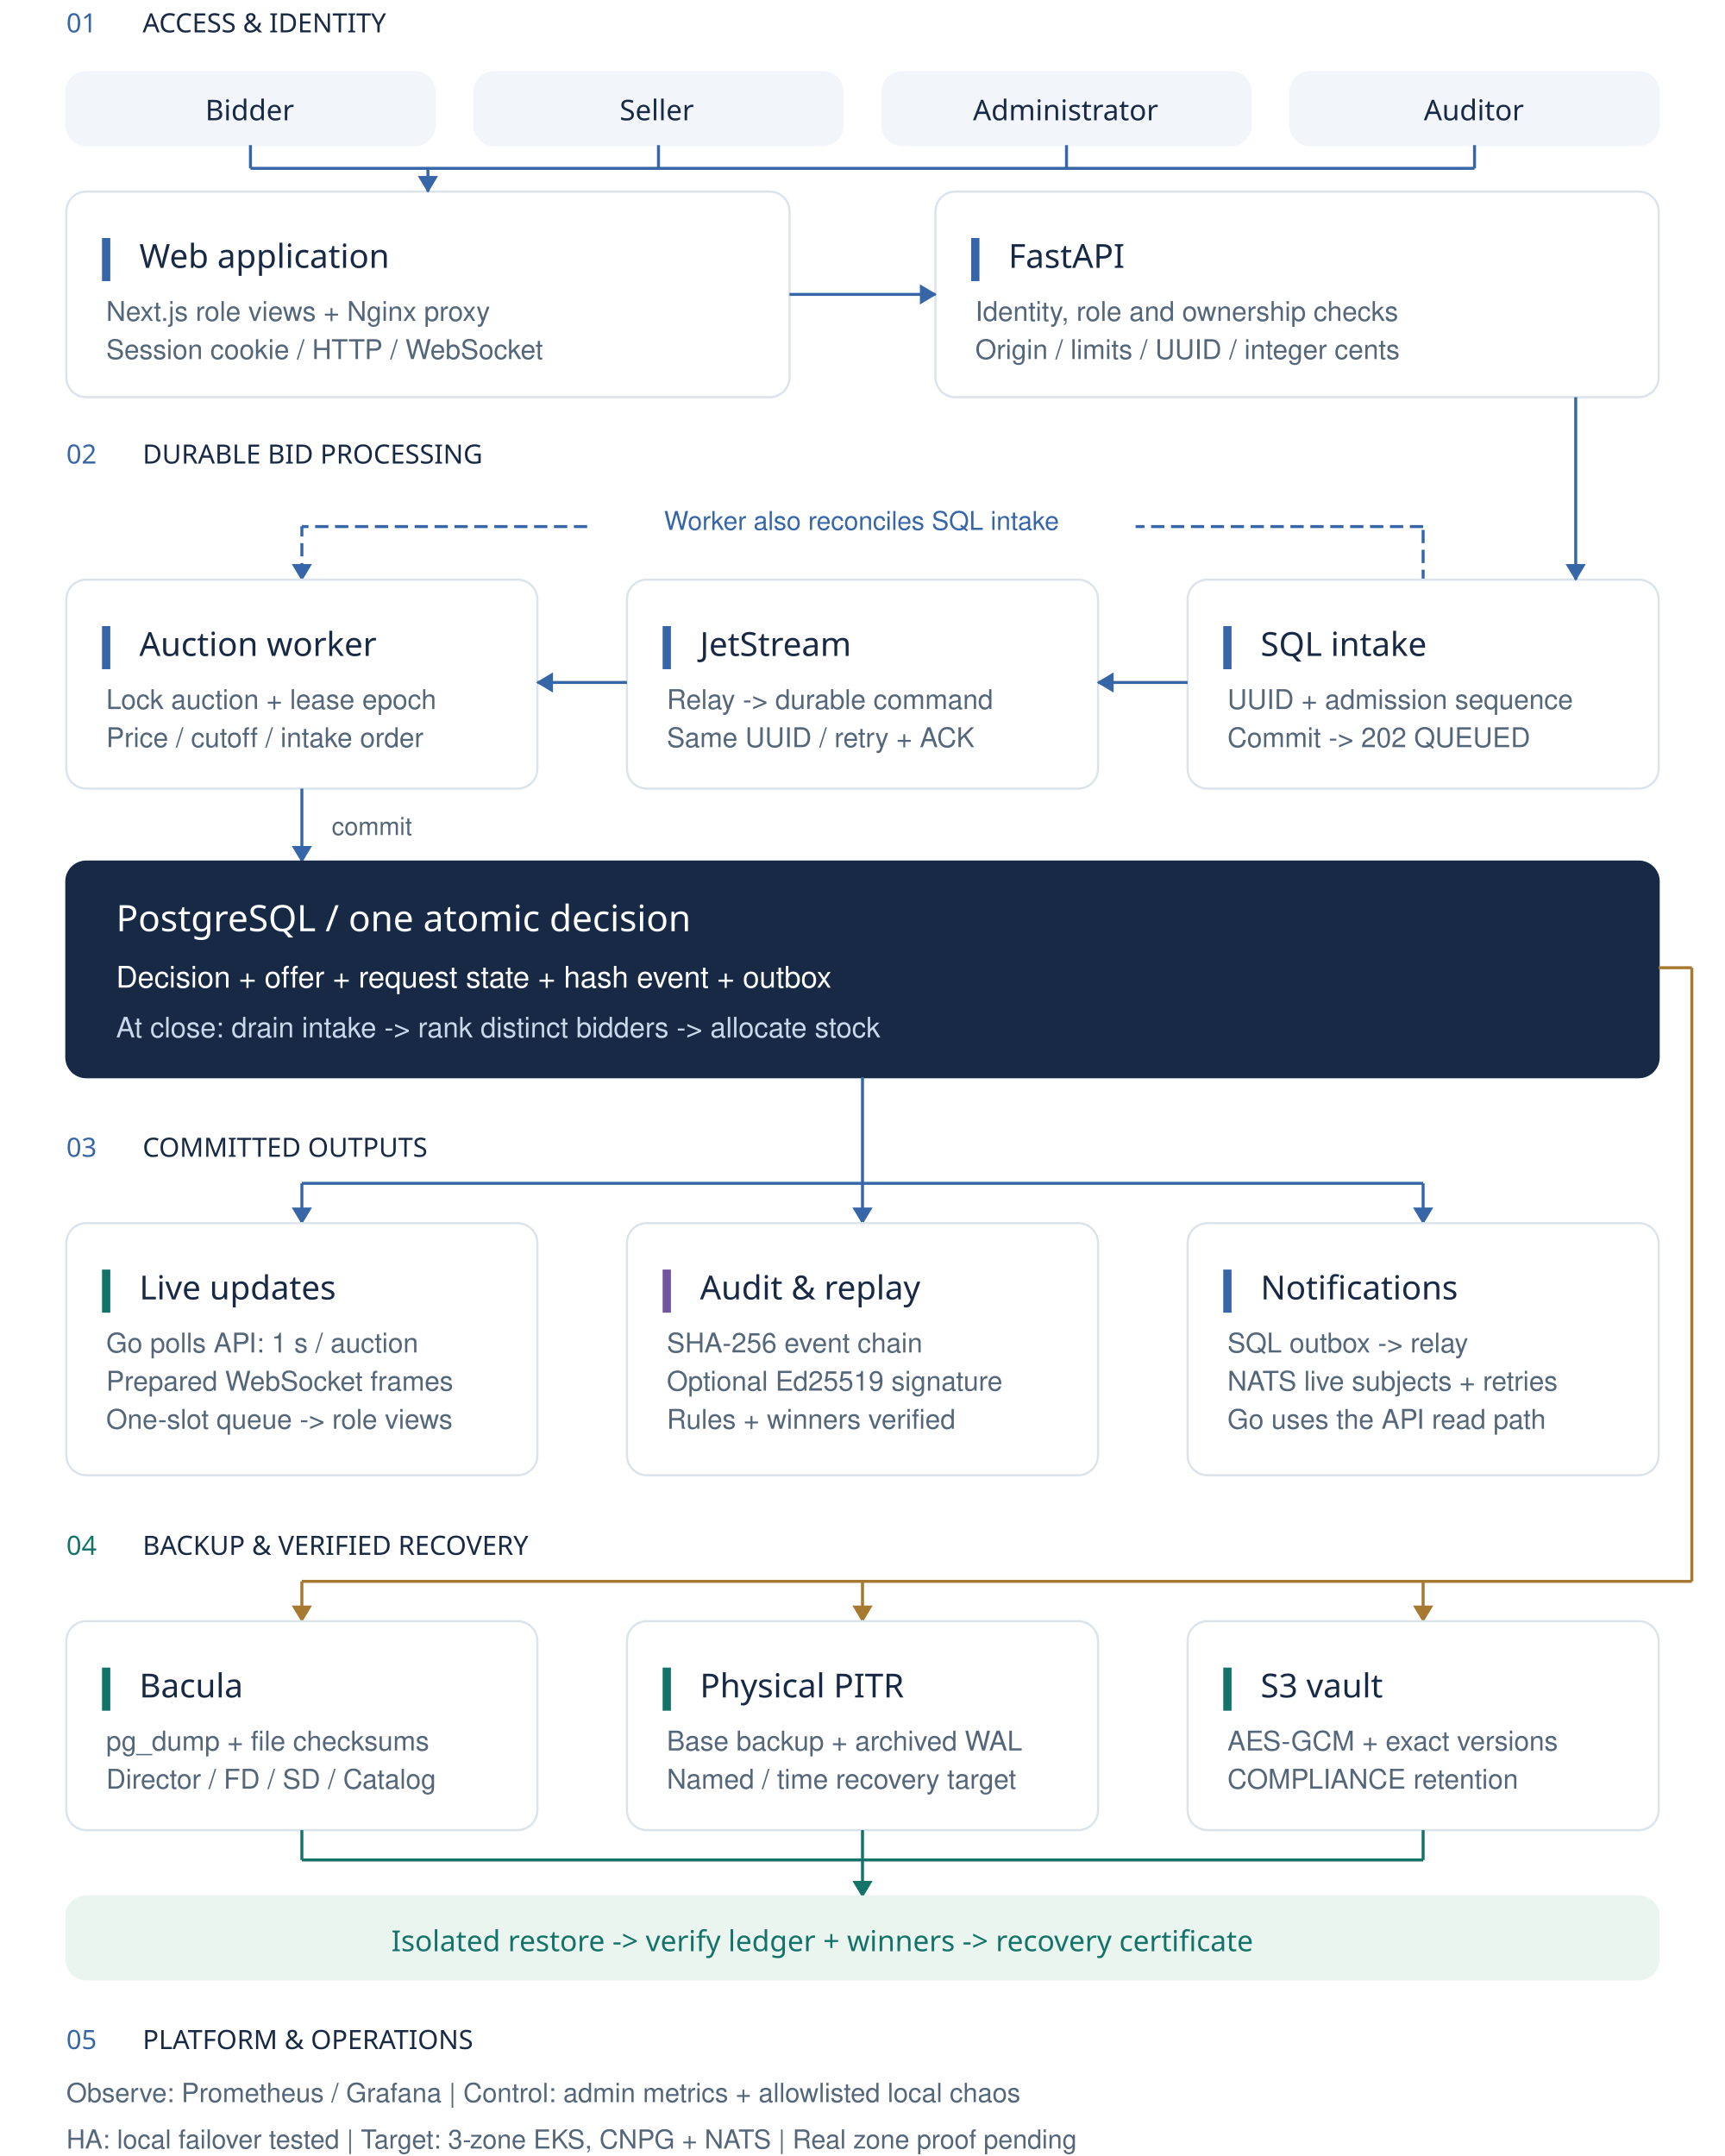
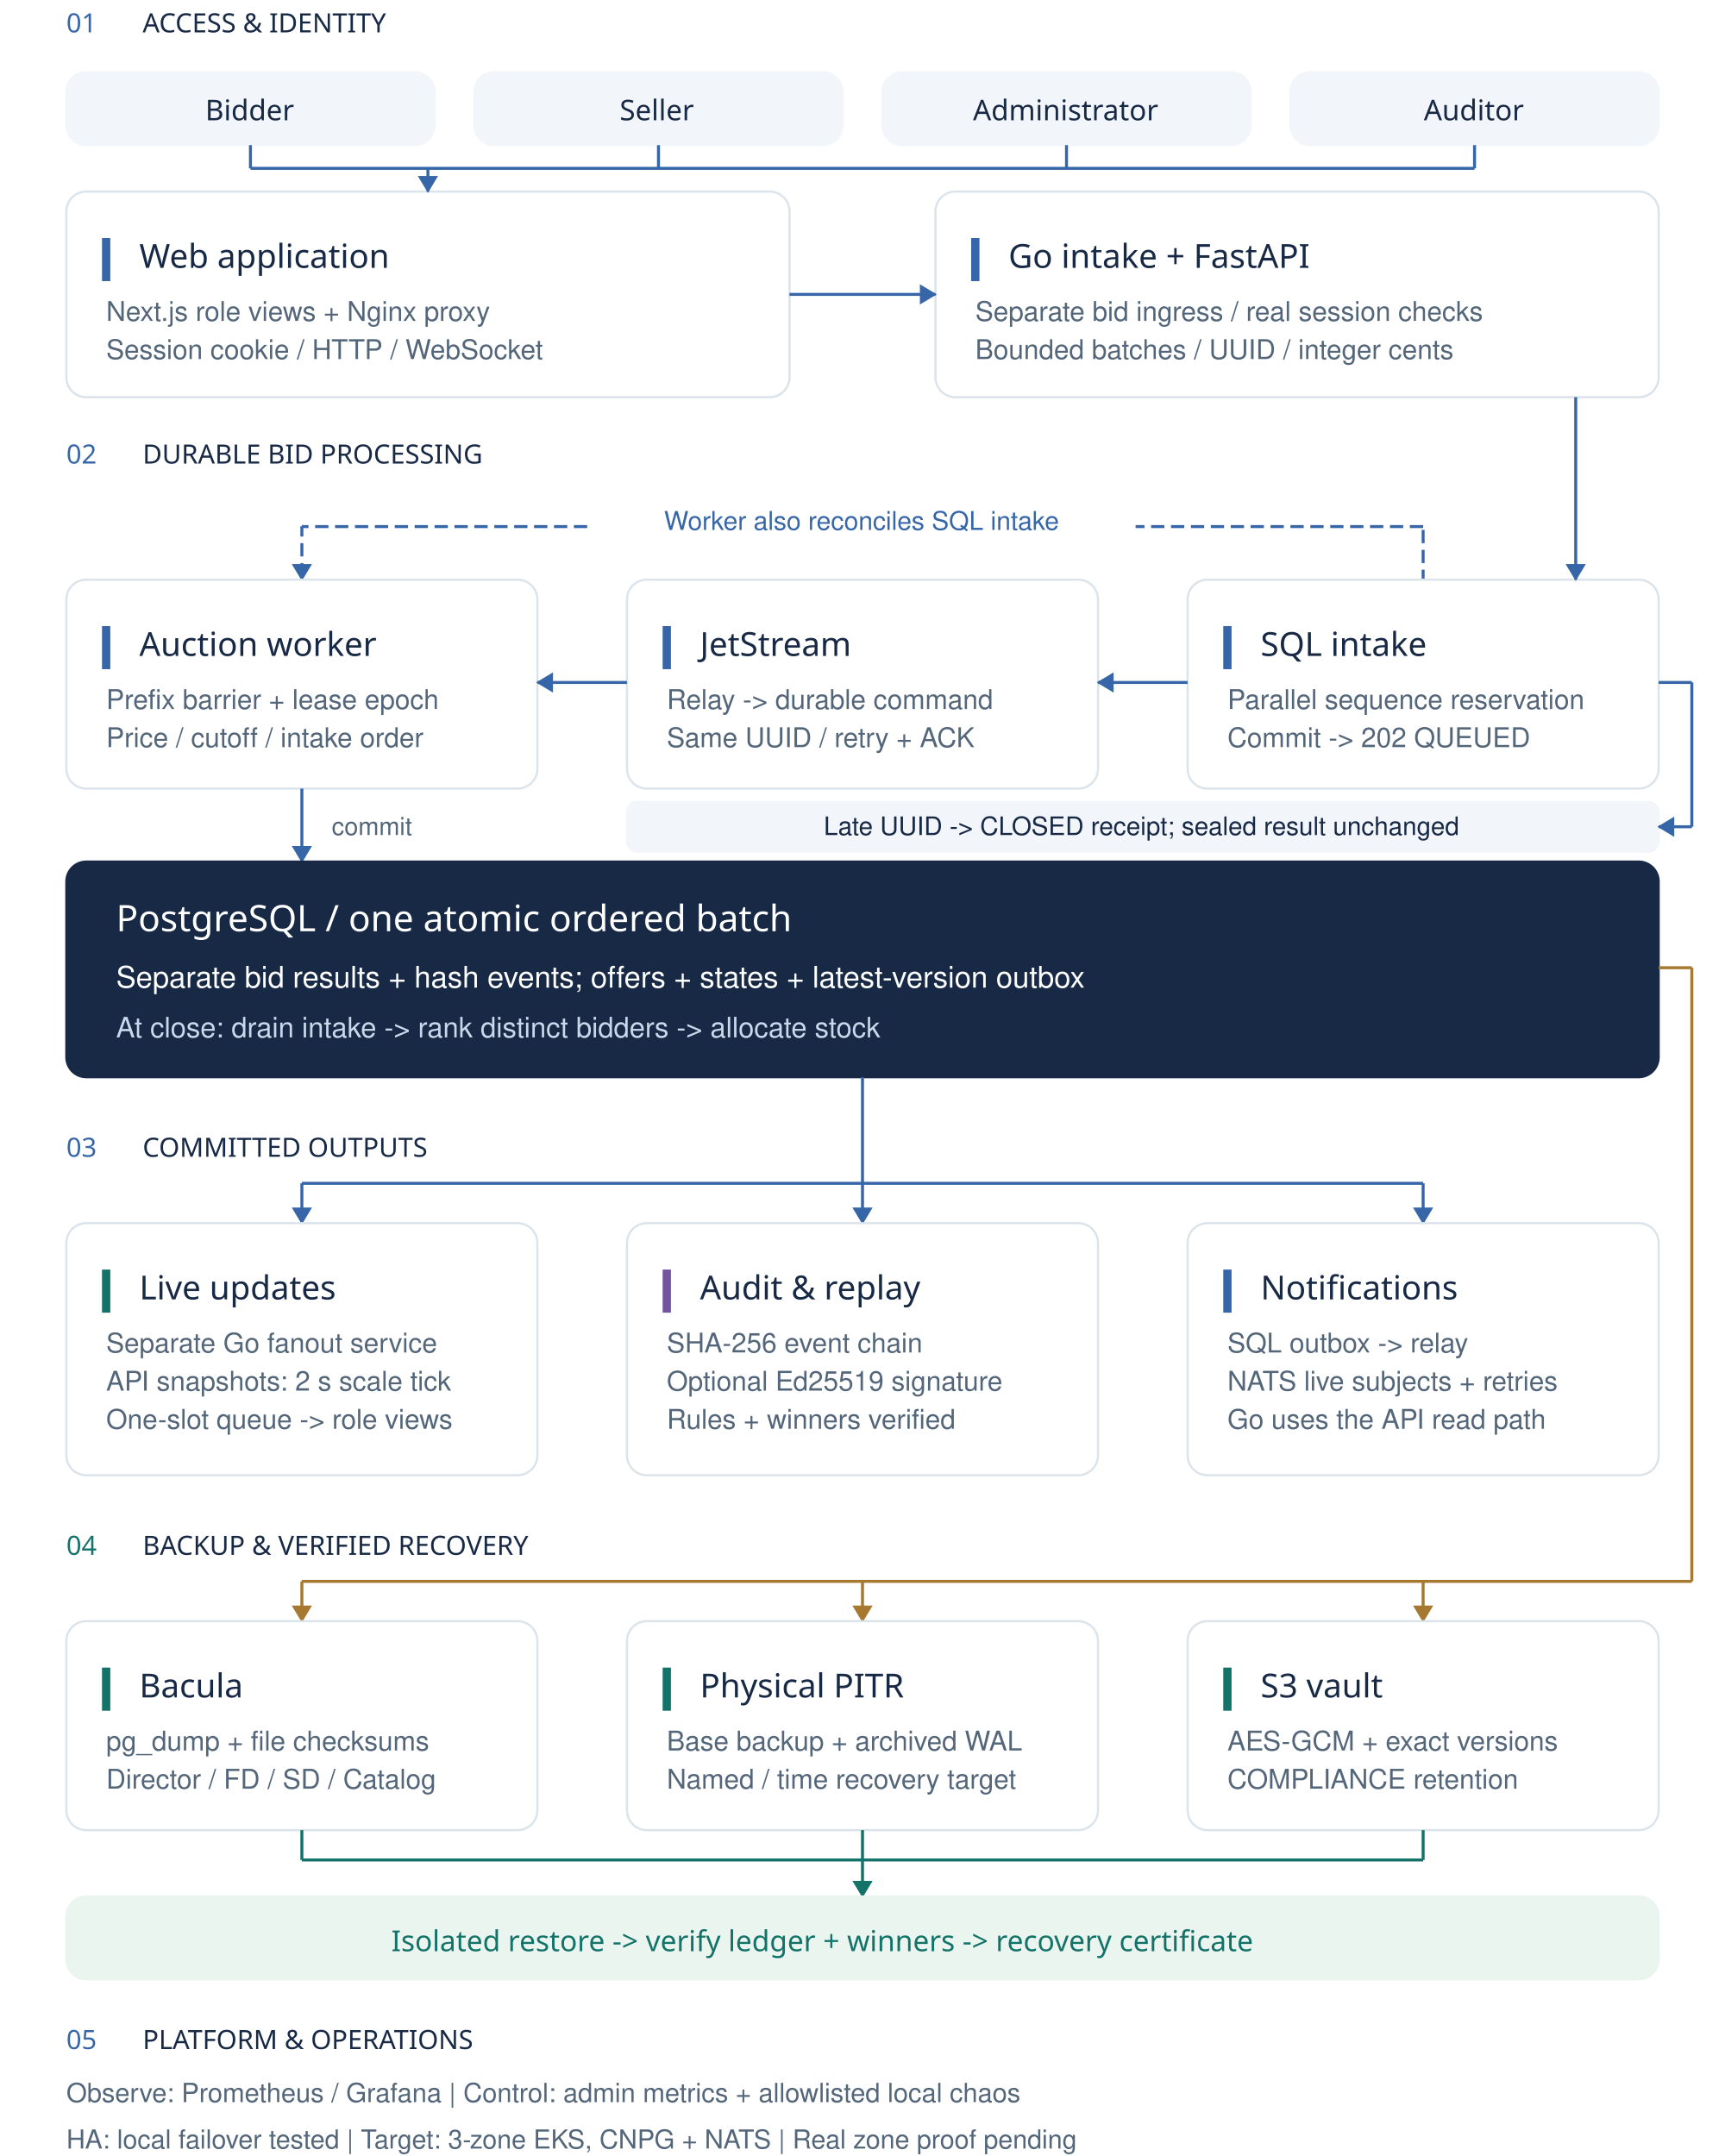
<svg xmlns="http://www.w3.org/2000/svg" width="1058" height="1322.5" preserveAspectRatio="xMinYMin meet" viewBox="0 0 1058 1322" version="1.0" fill-rule="evenodd">
  <clipPath id="clip">
    <rect x="0" y="0" width="1058" height="1322.5" />
  </clipPath>
  <g id="group" transform="scale(1,-1) translate(0,-1322)" style="clip-path: url(#clip)">
    <g transform=" matrix(2.034615,0,0,2.034615,0,0)">
      <text x="20" y="640" style="font-family: Helvetica-Bold; font-size: 8px;fill: rgb(21%,40%,66%); stroke:none;" transform="translate(0,1280) scale(1,-1)">01</text>
      <text x="43" y="640" style="font-family: Helvetica-Bold; font-size: 8px;fill: rgb(9%,16%,27%); stroke:none;" transform="translate(0,1280) scale(1,-1)">ACCESS &amp; IDENTITY</text>
      <rect x="20" y="606" width="111" height="22" rx="6" ry="6" style="stroke: rgb(95%,96%,98%); stroke-linecap: butt; stroke-width: 0.65; fill: rgb(95%,96%,98%); fill-rule: evenodd;" />
      <text x="61.882" y="613.5" style="font-family: Helvetica-Bold; font-size: 8.6px;fill: rgb(9%,16%,27%); stroke:none;" transform="translate(0,1227) scale(1,-1)">Bidder</text>
      <path d="M 75.5,606 L 75.5,599 Z" style="stroke: rgb(21%,40%,66%); stroke-linecap: butt; stroke-width: 0.9;" />
      <rect x="143" y="606" width="111" height="22" rx="6" ry="6" style="stroke: rgb(95%,96%,98%); stroke-linecap: butt; stroke-width: 0.65; fill: rgb(95%,96%,98%); fill-rule: evenodd;" />
      <text x="186.787" y="613.5" style="font-family: Helvetica-Bold; font-size: 8.6px;fill: rgb(9%,16%,27%); stroke:none;" transform="translate(0,1227) scale(1,-1)">Seller</text>
      <path d="M 198.5,606 L 198.5,599 Z" style="stroke: rgb(21%,40%,66%); stroke-linecap: butt; stroke-width: 0.9;" />
      <rect x="266" y="606" width="111" height="22" rx="6" ry="6" style="stroke: rgb(95%,96%,98%); stroke-linecap: butt; stroke-width: 0.65; fill: rgb(95%,96%,98%); fill-rule: evenodd;" />
      <text x="293.309" y="613.5" style="font-family: Helvetica-Bold; font-size: 8.6px;fill: rgb(9%,16%,27%); stroke:none;" transform="translate(0,1227) scale(1,-1)">Administrator</text>
      <path d="M 321.5,606 L 321.5,599 Z" style="stroke: rgb(21%,40%,66%); stroke-linecap: butt; stroke-width: 0.9;" />
      <rect x="389" y="606" width="111" height="22" rx="6" ry="6" style="stroke: rgb(95%,96%,98%); stroke-linecap: butt; stroke-width: 0.65; fill: rgb(95%,96%,98%); fill-rule: evenodd;" />
      <text x="429.214" y="613.5" style="font-family: Helvetica-Bold; font-size: 8.6px;fill: rgb(9%,16%,27%); stroke:none;" transform="translate(0,1227) scale(1,-1)">Auditor</text>
      <path d="M 444.5,606 L 444.5,599 Z" style="stroke: rgb(21%,40%,66%); stroke-linecap: butt; stroke-width: 0.9;" />
      <rect x="20" y="530" width="218" height="62" rx="6" ry="6" style="stroke: rgb(86%,89%,92%); stroke-linecap: butt; stroke-width: 0.65; fill: rgb(100%,100%,100%); fill-rule: evenodd;" />
      <path d="M 32,578 L 32,565 Z" style="stroke: rgb(21%,40%,66%); stroke-linecap: butt; stroke-width: 2.5;" />
      <text x="42" y="569" style="font-family: Helvetica-Bold; font-size: 10px;fill: rgb(9%,16%,27%); stroke:none;" transform="translate(0,1138) scale(1,-1)">Web application</text>
      <text x="32" y="553.0" style="font-family: Helvetica; font-size: 8.2px;fill: rgb(33%,40%,48%); stroke:none;" transform="translate(0,1106) scale(1,-1)">Next.js role views + Nginx proxy</text>
      <text x="32" y="541.5" style="font-family: Helvetica; font-size: 8.2px;fill: rgb(33%,40%,48%); stroke:none;" transform="translate(0,1083) scale(1,-1)">Session cookie / HTTP / WebSocket</text>
      <rect x="282" y="530" width="218" height="62" rx="6" ry="6" style="stroke: rgb(86%,89%,92%); stroke-linecap: butt; stroke-width: 0.65; fill: rgb(100%,100%,100%); fill-rule: evenodd;" />
      <path d="M 294,578 L 294,565 Z" style="stroke: rgb(21%,40%,66%); stroke-linecap: butt; stroke-width: 2.5;" />
-       <text x="304" y="569" style="font-family: Helvetica-Bold; font-size: 10px;fill: rgb(9%,16%,27%); stroke:none;" transform="translate(0,1138) scale(1,-1)">FastAPI</text>
-       <text x="294" y="553.0" style="font-family: Helvetica; font-size: 8.2px;fill: rgb(33%,40%,48%); stroke:none;" transform="translate(0,1106) scale(1,-1)">Identity, role and ownership checks</text>
-       <text x="294" y="541.5" style="font-family: Helvetica; font-size: 8.2px;fill: rgb(33%,40%,48%); stroke:none;" transform="translate(0,1083) scale(1,-1)">Origin / limits / UUID / integer cents</text>
+       <text x="304" y="569" style="font-family: Helvetica-Bold; font-size: 10px;fill: rgb(9%,16%,27%); stroke:none;" transform="translate(0,1138) scale(1,-1)">Go intake + FastAPI</text>
+       <text x="294" y="553.0" style="font-family: Helvetica; font-size: 8.2px;fill: rgb(33%,40%,48%); stroke:none;" transform="translate(0,1106) scale(1,-1)">Separate bid ingress / real session checks</text>
+       <text x="294" y="541.5" style="font-family: Helvetica; font-size: 8.2px;fill: rgb(33%,40%,48%); stroke:none;" transform="translate(0,1083) scale(1,-1)">Bounded batches / UUID / integer cents</text>
      <path d="M 75.5,599 L 444.5,599 Z" style="stroke: rgb(21%,40%,66%); stroke-linecap: butt; stroke-width: 0.9;" />
      <path d="M 129,599 L 129,592 Z" style="stroke: rgb(21%,40%,66%); stroke-linecap: butt; stroke-width: 0.9;" />
      <polygon points="129 592, 126.3 596.5, 131.7 596.5" style="stroke: rgb(21%,40%,66%); stroke-linecap: butt; stroke-width: 0.4; fill: rgb(21%,40%,66%); fill-rule: evenodd;" />
      <path d="M 238,561 L 282,561 Z" style="stroke: rgb(21%,40%,66%); stroke-linecap: butt; stroke-width: 0.9;" />
      <polygon points="282 561, 277.5 558.3, 277.5 563.7" style="stroke: rgb(21%,40%,66%); stroke-linecap: butt; stroke-width: 0.4; fill: rgb(21%,40%,66%); fill-rule: evenodd;" />
      <text x="20" y="510" style="font-family: Helvetica-Bold; font-size: 8px;fill: rgb(21%,40%,66%); stroke:none;" transform="translate(0,1020) scale(1,-1)">02</text>
      <text x="43" y="510" style="font-family: Helvetica-Bold; font-size: 8px;fill: rgb(9%,16%,27%); stroke:none;" transform="translate(0,1020) scale(1,-1)">DURABLE BID PROCESSING</text>
      <path d="M 429,475 L 429,491 Z" style="stroke: rgb(21%,40%,66%); stroke-linecap: butt; stroke-width: 0.9; stroke-dasharray: 3, 3;" />
      <path d="M 429,491 L 91,491 Z" style="stroke: rgb(21%,40%,66%); stroke-linecap: butt; stroke-width: 0.9; stroke-dasharray: 3, 3;" />
      <path d="M 91,491 L 91,475 Z" style="stroke: rgb(21%,40%,66%); stroke-linecap: butt; stroke-width: 0.9; stroke-dasharray: 3, 3;" />
      <polygon points="91 475, 88.3 479.5, 93.7 479.5" style="stroke: rgb(21%,40%,66%); stroke-linecap: butt; stroke-width: 0.4; fill: rgb(21%,40%,66%); fill-rule: evenodd;" />
      <rect x="178" y="485" width="164" height="15" style="stroke: rgb(100%,100%,100%); stroke-linecap: butt; stroke-width: 0.65; fill: rgb(100%,100%,100%); fill-rule: evenodd;" />
      <text x="200.182" y="490" style="font-family: Helvetica; font-size: 7.8px;fill: rgb(21%,40%,66%); stroke:none;" transform="translate(0,980) scale(1,-1)">Worker also reconciles SQL intake</text>
      <rect x="358" y="412" width="142" height="63" rx="6" ry="6" style="stroke: rgb(86%,89%,92%); stroke-linecap: butt; stroke-width: 0.65; fill: rgb(100%,100%,100%); fill-rule: evenodd;" />
      <path d="M 370,461 L 370,448 Z" style="stroke: rgb(21%,40%,66%); stroke-linecap: butt; stroke-width: 2.5;" />
      <text x="380" y="452" style="font-family: Helvetica-Bold; font-size: 10px;fill: rgb(9%,16%,27%); stroke:none;" transform="translate(0,904) scale(1,-1)">SQL intake</text>
-       <text x="370" y="436.0" style="font-family: Helvetica; font-size: 8.2px;fill: rgb(33%,40%,48%); stroke:none;" transform="translate(0,872) scale(1,-1)">UUID + admission sequence</text>
+       <text x="370" y="436.0" style="font-family: Helvetica; font-size: 8.2px;fill: rgb(33%,40%,48%); stroke:none;" transform="translate(0,872) scale(1,-1)">Parallel sequence reservation</text>
      <text x="370" y="424.5" style="font-family: Helvetica; font-size: 8.2px;fill: rgb(33%,40%,48%); stroke:none;" transform="translate(0,849) scale(1,-1)">Commit -&gt; 202 QUEUED</text>
      <rect x="189" y="412" width="142" height="63" rx="6" ry="6" style="stroke: rgb(86%,89%,92%); stroke-linecap: butt; stroke-width: 0.65; fill: rgb(100%,100%,100%); fill-rule: evenodd;" />
      <path d="M 201,461 L 201,448 Z" style="stroke: rgb(21%,40%,66%); stroke-linecap: butt; stroke-width: 2.5;" />
      <text x="211" y="452" style="font-family: Helvetica-Bold; font-size: 10px;fill: rgb(9%,16%,27%); stroke:none;" transform="translate(0,904) scale(1,-1)">JetStream</text>
      <text x="201" y="436.0" style="font-family: Helvetica; font-size: 8.2px;fill: rgb(33%,40%,48%); stroke:none;" transform="translate(0,872) scale(1,-1)">Relay -&gt; durable command</text>
      <text x="201" y="424.5" style="font-family: Helvetica; font-size: 8.2px;fill: rgb(33%,40%,48%); stroke:none;" transform="translate(0,849) scale(1,-1)">Same UUID / retry + ACK</text>
      <rect x="20" y="412" width="142" height="63" rx="6" ry="6" style="stroke: rgb(86%,89%,92%); stroke-linecap: butt; stroke-width: 0.65; fill: rgb(100%,100%,100%); fill-rule: evenodd;" />
      <path d="M 32,461 L 32,448 Z" style="stroke: rgb(21%,40%,66%); stroke-linecap: butt; stroke-width: 2.5;" />
      <text x="42" y="452" style="font-family: Helvetica-Bold; font-size: 10px;fill: rgb(9%,16%,27%); stroke:none;" transform="translate(0,904) scale(1,-1)">Auction worker</text>
-       <text x="32" y="436.0" style="font-family: Helvetica; font-size: 8.2px;fill: rgb(33%,40%,48%); stroke:none;" transform="translate(0,872) scale(1,-1)">Lock auction + lease epoch</text>
+       <text x="32" y="436.0" style="font-family: Helvetica; font-size: 8.2px;fill: rgb(33%,40%,48%); stroke:none;" transform="translate(0,872) scale(1,-1)">Prefix barrier + lease epoch</text>
      <text x="32" y="424.5" style="font-family: Helvetica; font-size: 8.2px;fill: rgb(33%,40%,48%); stroke:none;" transform="translate(0,849) scale(1,-1)">Price / cutoff / intake order</text>
      <path d="M 475,530 L 475,475 Z" style="stroke: rgb(21%,40%,66%); stroke-linecap: butt; stroke-width: 0.9;" />
      <polygon points="475 475, 472.3 479.5, 477.7 479.5" style="stroke: rgb(21%,40%,66%); stroke-linecap: butt; stroke-width: 0.4; fill: rgb(21%,40%,66%); fill-rule: evenodd;" />
      <path d="M 358,444 L 331,444 Z" style="stroke: rgb(21%,40%,66%); stroke-linecap: butt; stroke-width: 0.9;" />
      <polygon points="331 444, 335.5 441.3, 335.5 446.7" style="stroke: rgb(21%,40%,66%); stroke-linecap: butt; stroke-width: 0.4; fill: rgb(21%,40%,66%); fill-rule: evenodd;" />
      <path d="M 189,444 L 162,444 Z" style="stroke: rgb(21%,40%,66%); stroke-linecap: butt; stroke-width: 0.9;" />
      <polygon points="162 444, 166.5 441.3, 166.5 446.7" style="stroke: rgb(21%,40%,66%); stroke-linecap: butt; stroke-width: 0.4; fill: rgb(21%,40%,66%); fill-rule: evenodd;" />
+       <rect x="189" y="393" width="311" height="15" rx="3" ry="3" style="stroke: rgb(95%,96%,98%); stroke-linecap: butt; stroke-width: 0.65; fill: rgb(95%,96%,98%); fill-rule: evenodd;" />
+       <text x="248.315" y="398" style="font-family: Helvetica; font-size: 7.7px;fill: rgb(9%,16%,27%); stroke:none;" transform="translate(0,796) scale(1,-1)">Late UUID -&gt; CLOSED receipt; sealed result unchanged</text>
+       <path d="M 500,444 L 510,444 Z" style="stroke: rgb(21%,40%,66%); stroke-linecap: butt; stroke-width: 0.9;" />
+       <path d="M 510,444 L 510,400.5 Z" style="stroke: rgb(21%,40%,66%); stroke-linecap: butt; stroke-width: 0.9;" />
+       <path d="M 510,400.5 L 500,400.5 Z" style="stroke: rgb(21%,40%,66%); stroke-linecap: butt; stroke-width: 0.9;" />
+       <polygon points="500 400.5, 504.5 397.8, 504.5 403.2" style="stroke: rgb(21%,40%,66%); stroke-linecap: butt; stroke-width: 0.4; fill: rgb(21%,40%,66%); fill-rule: evenodd;" />
      <path d="M 91,412 L 91,390 Z" style="stroke: rgb(21%,40%,66%); stroke-linecap: butt; stroke-width: 0.9;" />
      <polygon points="91 390, 88.3 394.5, 93.7 394.5" style="stroke: rgb(21%,40%,66%); stroke-linecap: butt; stroke-width: 0.4; fill: rgb(21%,40%,66%); fill-rule: evenodd;" />
      <text x="100" y="398" style="font-family: Helvetica; font-size: 7.5px;fill: rgb(33%,40%,48%); stroke:none;" transform="translate(0,796) scale(1,-1)">commit</text>
      <rect x="20" y="325" width="480" height="65" rx="6" ry="6" style="stroke: rgb(9%,16%,27%); stroke-linecap: butt; stroke-width: 0.65; fill: rgb(9%,16%,27%); fill-rule: evenodd;" />
-       <text x="35" y="369" style="font-family: Helvetica-Bold; font-size: 11px;fill: rgb(100%,100%,100%); stroke:none;" transform="translate(0,738) scale(1,-1)">PostgreSQL  /  one atomic decision</text>
-       <text x="35" y="352" style="font-family: Helvetica; font-size: 9px;fill: rgb(100%,100%,100%); stroke:none;" transform="translate(0,704) scale(1,-1)">Decision + offer + request state + hash event + outbox</text>
+       <text x="35" y="369" style="font-family: Helvetica-Bold; font-size: 11px;fill: rgb(100%,100%,100%); stroke:none;" transform="translate(0,738) scale(1,-1)">PostgreSQL  /  one atomic ordered batch</text>
+       <text x="35" y="352" style="font-family: Helvetica; font-size: 9px;fill: rgb(100%,100%,100%); stroke:none;" transform="translate(0,704) scale(1,-1)">Separate bid results + hash events; offers + states + latest-version outbox</text>
      <text x="35" y="337" style="font-family: Helvetica; font-size: 8.5px;fill: rgb(79%,85%,92%); stroke:none;" transform="translate(0,674) scale(1,-1)">At close: drain intake -&gt; rank distinct bidders -&gt; allocate stock</text>
      <text x="20" y="301" style="font-family: Helvetica-Bold; font-size: 8px;fill: rgb(21%,40%,66%); stroke:none;" transform="translate(0,602) scale(1,-1)">03</text>
      <text x="43" y="301" style="font-family: Helvetica-Bold; font-size: 8px;fill: rgb(9%,16%,27%); stroke:none;" transform="translate(0,602) scale(1,-1)">COMMITTED OUTPUTS</text>
      <path d="M 260,325 L 260,293 Z" style="stroke: rgb(21%,40%,66%); stroke-linecap: butt; stroke-width: 0.9;" />
      <path d="M 91,293 L 429,293 Z" style="stroke: rgb(21%,40%,66%); stroke-linecap: butt; stroke-width: 0.9;" />
      <path d="M 91,293 L 91,281 Z" style="stroke: rgb(21%,40%,66%); stroke-linecap: butt; stroke-width: 0.9;" />
      <polygon points="91 281, 88.3 285.5, 93.7 285.5" style="stroke: rgb(21%,40%,66%); stroke-linecap: butt; stroke-width: 0.4; fill: rgb(21%,40%,66%); fill-rule: evenodd;" />
      <path d="M 260,293 L 260,281 Z" style="stroke: rgb(21%,40%,66%); stroke-linecap: butt; stroke-width: 0.9;" />
      <polygon points="260 281, 257.3 285.5, 262.7 285.5" style="stroke: rgb(21%,40%,66%); stroke-linecap: butt; stroke-width: 0.4; fill: rgb(21%,40%,66%); fill-rule: evenodd;" />
      <path d="M 429,293 L 429,281 Z" style="stroke: rgb(21%,40%,66%); stroke-linecap: butt; stroke-width: 0.9;" />
      <polygon points="429 281, 426.3 285.5, 431.7 285.5" style="stroke: rgb(21%,40%,66%); stroke-linecap: butt; stroke-width: 0.4; fill: rgb(21%,40%,66%); fill-rule: evenodd;" />
      <rect x="20" y="205" width="142" height="76" rx="6" ry="6" style="stroke: rgb(86%,89%,92%); stroke-linecap: butt; stroke-width: 0.65; fill: rgb(100%,100%,100%); fill-rule: evenodd;" />
      <path d="M 32,267 L 32,254 Z" style="stroke: rgb(8%,45%,41%); stroke-linecap: butt; stroke-width: 2.5;" />
      <text x="42" y="258" style="font-family: Helvetica-Bold; font-size: 10px;fill: rgb(9%,16%,27%); stroke:none;" transform="translate(0,516) scale(1,-1)">Live updates</text>
-       <text x="32" y="242.0" style="font-family: Helvetica; font-size: 8.2px;fill: rgb(33%,40%,48%); stroke:none;" transform="translate(0,484) scale(1,-1)">Go polls API: 1 s / auction</text>
-       <text x="32" y="230.5" style="font-family: Helvetica; font-size: 8.2px;fill: rgb(33%,40%,48%); stroke:none;" transform="translate(0,461) scale(1,-1)">Prepared WebSocket frames</text>
+       <text x="32" y="242.0" style="font-family: Helvetica; font-size: 8.2px;fill: rgb(33%,40%,48%); stroke:none;" transform="translate(0,484) scale(1,-1)">Separate Go fanout service</text>
+       <text x="32" y="230.5" style="font-family: Helvetica; font-size: 8.2px;fill: rgb(33%,40%,48%); stroke:none;" transform="translate(0,461) scale(1,-1)">API snapshots: 2 s scale tick</text>
      <text x="32" y="219.0" style="font-family: Helvetica; font-size: 8.2px;fill: rgb(33%,40%,48%); stroke:none;" transform="translate(0,438) scale(1,-1)">One-slot queue -&gt; role views</text>
      <rect x="189" y="205" width="142" height="76" rx="6" ry="6" style="stroke: rgb(86%,89%,92%); stroke-linecap: butt; stroke-width: 0.65; fill: rgb(100%,100%,100%); fill-rule: evenodd;" />
      <path d="M 201,267 L 201,254 Z" style="stroke: rgb(45%,33%,62%); stroke-linecap: butt; stroke-width: 2.5;" />
      <text x="211" y="258" style="font-family: Helvetica-Bold; font-size: 10px;fill: rgb(9%,16%,27%); stroke:none;" transform="translate(0,516) scale(1,-1)">Audit &amp; replay</text>
      <text x="201" y="242.0" style="font-family: Helvetica; font-size: 8.2px;fill: rgb(33%,40%,48%); stroke:none;" transform="translate(0,484) scale(1,-1)">SHA-256 event chain</text>
      <text x="201" y="230.5" style="font-family: Helvetica; font-size: 8.2px;fill: rgb(33%,40%,48%); stroke:none;" transform="translate(0,461) scale(1,-1)">Optional Ed25519 signature</text>
      <text x="201" y="219.0" style="font-family: Helvetica; font-size: 8.2px;fill: rgb(33%,40%,48%); stroke:none;" transform="translate(0,438) scale(1,-1)">Rules + winners verified</text>
      <rect x="358" y="205" width="142" height="76" rx="6" ry="6" style="stroke: rgb(86%,89%,92%); stroke-linecap: butt; stroke-width: 0.65; fill: rgb(100%,100%,100%); fill-rule: evenodd;" />
      <path d="M 370,267 L 370,254 Z" style="stroke: rgb(21%,40%,66%); stroke-linecap: butt; stroke-width: 2.5;" />
      <text x="380" y="258" style="font-family: Helvetica-Bold; font-size: 10px;fill: rgb(9%,16%,27%); stroke:none;" transform="translate(0,516) scale(1,-1)">Notifications</text>
      <text x="370" y="242.0" style="font-family: Helvetica; font-size: 8.2px;fill: rgb(33%,40%,48%); stroke:none;" transform="translate(0,484) scale(1,-1)">SQL outbox -&gt; relay</text>
      <text x="370" y="230.5" style="font-family: Helvetica; font-size: 8.2px;fill: rgb(33%,40%,48%); stroke:none;" transform="translate(0,461) scale(1,-1)">NATS live subjects + retries</text>
      <text x="370" y="219.0" style="font-family: Helvetica; font-size: 8.2px;fill: rgb(33%,40%,48%); stroke:none;" transform="translate(0,438) scale(1,-1)">Go uses the API read path</text>
      <text x="20" y="181" style="font-family: Helvetica-Bold; font-size: 8px;fill: rgb(8%,45%,41%); stroke:none;" transform="translate(0,362) scale(1,-1)">04</text>
      <text x="43" y="181" style="font-family: Helvetica-Bold; font-size: 8px;fill: rgb(9%,16%,27%); stroke:none;" transform="translate(0,362) scale(1,-1)">BACKUP &amp; VERIFIED RECOVERY</text>
      <path d="M 500,358 L 510,358 Z" style="stroke: rgb(65%,47%,19%); stroke-linecap: butt; stroke-width: 0.9;" />
      <path d="M 510,358 L 510,173 Z" style="stroke: rgb(65%,47%,19%); stroke-linecap: butt; stroke-width: 0.9;" />
      <path d="M 510,173 L 91,173 Z" style="stroke: rgb(65%,47%,19%); stroke-linecap: butt; stroke-width: 0.9;" />
      <path d="M 91,173 L 91,161 Z" style="stroke: rgb(65%,47%,19%); stroke-linecap: butt; stroke-width: 0.9;" />
      <polygon points="91 161, 88.3 165.5, 93.7 165.5" style="stroke: rgb(65%,47%,19%); stroke-linecap: butt; stroke-width: 0.4; fill: rgb(65%,47%,19%); fill-rule: evenodd;" />
      <path d="M 260,173 L 260,161 Z" style="stroke: rgb(65%,47%,19%); stroke-linecap: butt; stroke-width: 0.9;" />
      <polygon points="260 161, 257.3 165.5, 262.7 165.5" style="stroke: rgb(65%,47%,19%); stroke-linecap: butt; stroke-width: 0.4; fill: rgb(65%,47%,19%); fill-rule: evenodd;" />
      <path d="M 429,173 L 429,161 Z" style="stroke: rgb(65%,47%,19%); stroke-linecap: butt; stroke-width: 0.9;" />
      <polygon points="429 161, 426.3 165.5, 431.7 165.5" style="stroke: rgb(65%,47%,19%); stroke-linecap: butt; stroke-width: 0.4; fill: rgb(65%,47%,19%); fill-rule: evenodd;" />
      <rect x="20" y="98" width="142" height="63" rx="6" ry="6" style="stroke: rgb(86%,89%,92%); stroke-linecap: butt; stroke-width: 0.65; fill: rgb(100%,100%,100%); fill-rule: evenodd;" />
      <path d="M 32,147 L 32,134 Z" style="stroke: rgb(8%,45%,41%); stroke-linecap: butt; stroke-width: 2.5;" />
      <text x="42" y="138" style="font-family: Helvetica-Bold; font-size: 10px;fill: rgb(9%,16%,27%); stroke:none;" transform="translate(0,276) scale(1,-1)">Bacula</text>
      <text x="32" y="122.0" style="font-family: Helvetica; font-size: 8.2px;fill: rgb(33%,40%,48%); stroke:none;" transform="translate(0,244) scale(1,-1)">pg_dump + file checksums</text>
      <text x="32" y="110.5" style="font-family: Helvetica; font-size: 8.2px;fill: rgb(33%,40%,48%); stroke:none;" transform="translate(0,221) scale(1,-1)">Director / FD / SD / Catalog</text>
      <rect x="189" y="98" width="142" height="63" rx="6" ry="6" style="stroke: rgb(86%,89%,92%); stroke-linecap: butt; stroke-width: 0.65; fill: rgb(100%,100%,100%); fill-rule: evenodd;" />
      <path d="M 201,147 L 201,134 Z" style="stroke: rgb(8%,45%,41%); stroke-linecap: butt; stroke-width: 2.5;" />
      <text x="211" y="138" style="font-family: Helvetica-Bold; font-size: 10px;fill: rgb(9%,16%,27%); stroke:none;" transform="translate(0,276) scale(1,-1)">Physical PITR</text>
      <text x="201" y="122.0" style="font-family: Helvetica; font-size: 8.2px;fill: rgb(33%,40%,48%); stroke:none;" transform="translate(0,244) scale(1,-1)">Base backup + archived WAL</text>
      <text x="201" y="110.5" style="font-family: Helvetica; font-size: 8.2px;fill: rgb(33%,40%,48%); stroke:none;" transform="translate(0,221) scale(1,-1)">Named / time recovery target</text>
      <rect x="358" y="98" width="142" height="63" rx="6" ry="6" style="stroke: rgb(86%,89%,92%); stroke-linecap: butt; stroke-width: 0.65; fill: rgb(100%,100%,100%); fill-rule: evenodd;" />
      <path d="M 370,147 L 370,134 Z" style="stroke: rgb(8%,45%,41%); stroke-linecap: butt; stroke-width: 2.5;" />
      <text x="380" y="138" style="font-family: Helvetica-Bold; font-size: 10px;fill: rgb(9%,16%,27%); stroke:none;" transform="translate(0,276) scale(1,-1)">S3 vault</text>
      <text x="370" y="122.0" style="font-family: Helvetica; font-size: 8.2px;fill: rgb(33%,40%,48%); stroke:none;" transform="translate(0,244) scale(1,-1)">AES-GCM + exact versions</text>
      <text x="370" y="110.5" style="font-family: Helvetica; font-size: 8.2px;fill: rgb(33%,40%,48%); stroke:none;" transform="translate(0,221) scale(1,-1)">COMPLIANCE retention</text>
      <path d="M 91,98 L 91,89 Z" style="stroke: rgb(8%,45%,41%); stroke-linecap: butt; stroke-width: 0.9;" />
      <path d="M 260,98 L 260,89 Z" style="stroke: rgb(8%,45%,41%); stroke-linecap: butt; stroke-width: 0.9;" />
      <path d="M 429,98 L 429,89 Z" style="stroke: rgb(8%,45%,41%); stroke-linecap: butt; stroke-width: 0.9;" />
      <path d="M 91,89 L 429,89 Z" style="stroke: rgb(8%,45%,41%); stroke-linecap: butt; stroke-width: 0.9;" />
      <path d="M 260,89 L 260,78 Z" style="stroke: rgb(8%,45%,41%); stroke-linecap: butt; stroke-width: 0.9;" />
      <polygon points="260 78, 257.3 82.5, 262.7 82.5" style="stroke: rgb(8%,45%,41%); stroke-linecap: butt; stroke-width: 0.4; fill: rgb(8%,45%,41%); fill-rule: evenodd;" />
      <rect x="20" y="53" width="480" height="25" rx="6" ry="6" style="stroke: rgb(92%,96%,94%); stroke-linecap: butt; stroke-width: 0.65; fill: rgb(92%,96%,94%); fill-rule: evenodd;" />
      <text x="117.955" y="61.5" style="font-family: Helvetica-Bold; font-size: 8.7px;fill: rgb(8%,45%,41%); stroke:none;" transform="translate(0,123) scale(1,-1)">Isolated restore   -&gt;   verify ledger + winners   -&gt;   recovery certificate</text>
      <text x="20" y="32" style="font-family: Helvetica-Bold; font-size: 8px;fill: rgb(21%,40%,66%); stroke:none;" transform="translate(0,64) scale(1,-1)">05</text>
      <text x="43" y="32" style="font-family: Helvetica-Bold; font-size: 8px;fill: rgb(9%,16%,27%); stroke:none;" transform="translate(0,64) scale(1,-1)">PLATFORM &amp; OPERATIONS</text>
      <text x="20" y="16" style="font-family: Helvetica; font-size: 8px;fill: rgb(33%,40%,48%); stroke:none;" transform="translate(0,32) scale(1,-1)">Observe: Prometheus / Grafana    |    Control: admin metrics + allowlisted local chaos</text>
      <text x="20" y="2" style="font-family: Helvetica; font-size: 7.9px;fill: rgb(33%,40%,48%); stroke:none;" transform="translate(0,4) scale(1,-1)">HA: local failover tested    |    Target: 3-zone EKS, CNPG + NATS    |    Real zone proof pending</text>
    </g>
  </g>
</svg>
